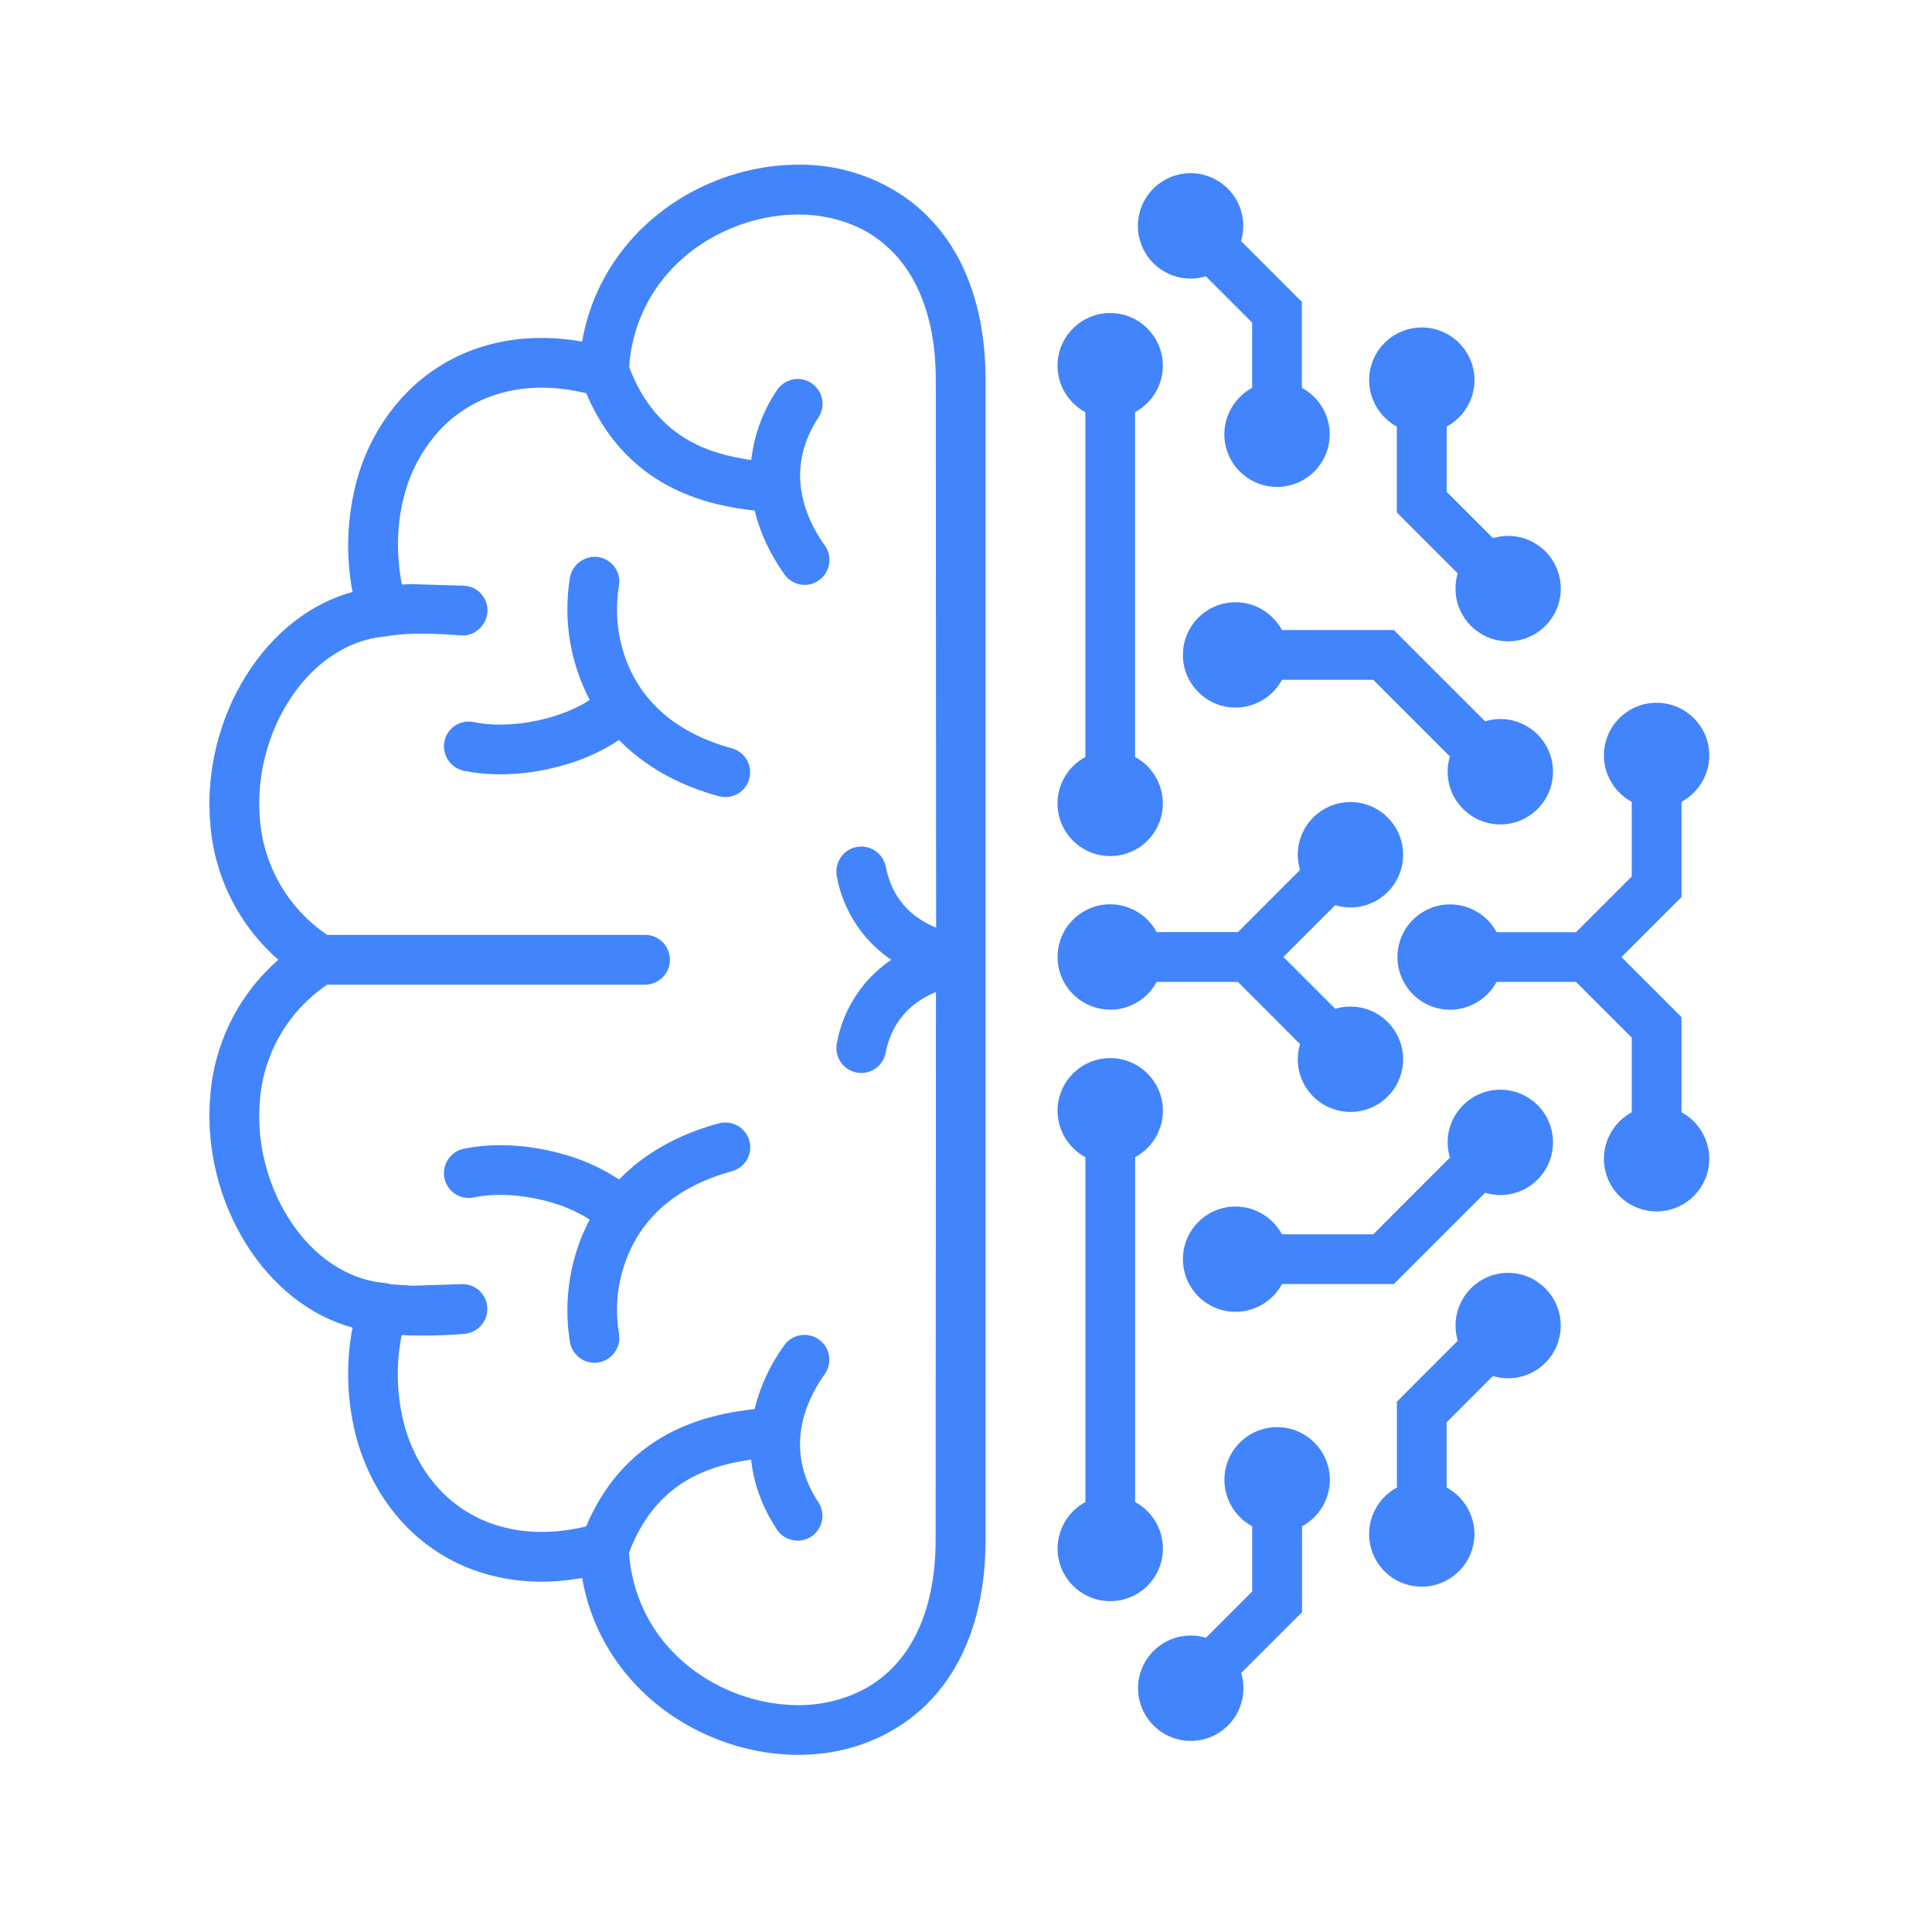
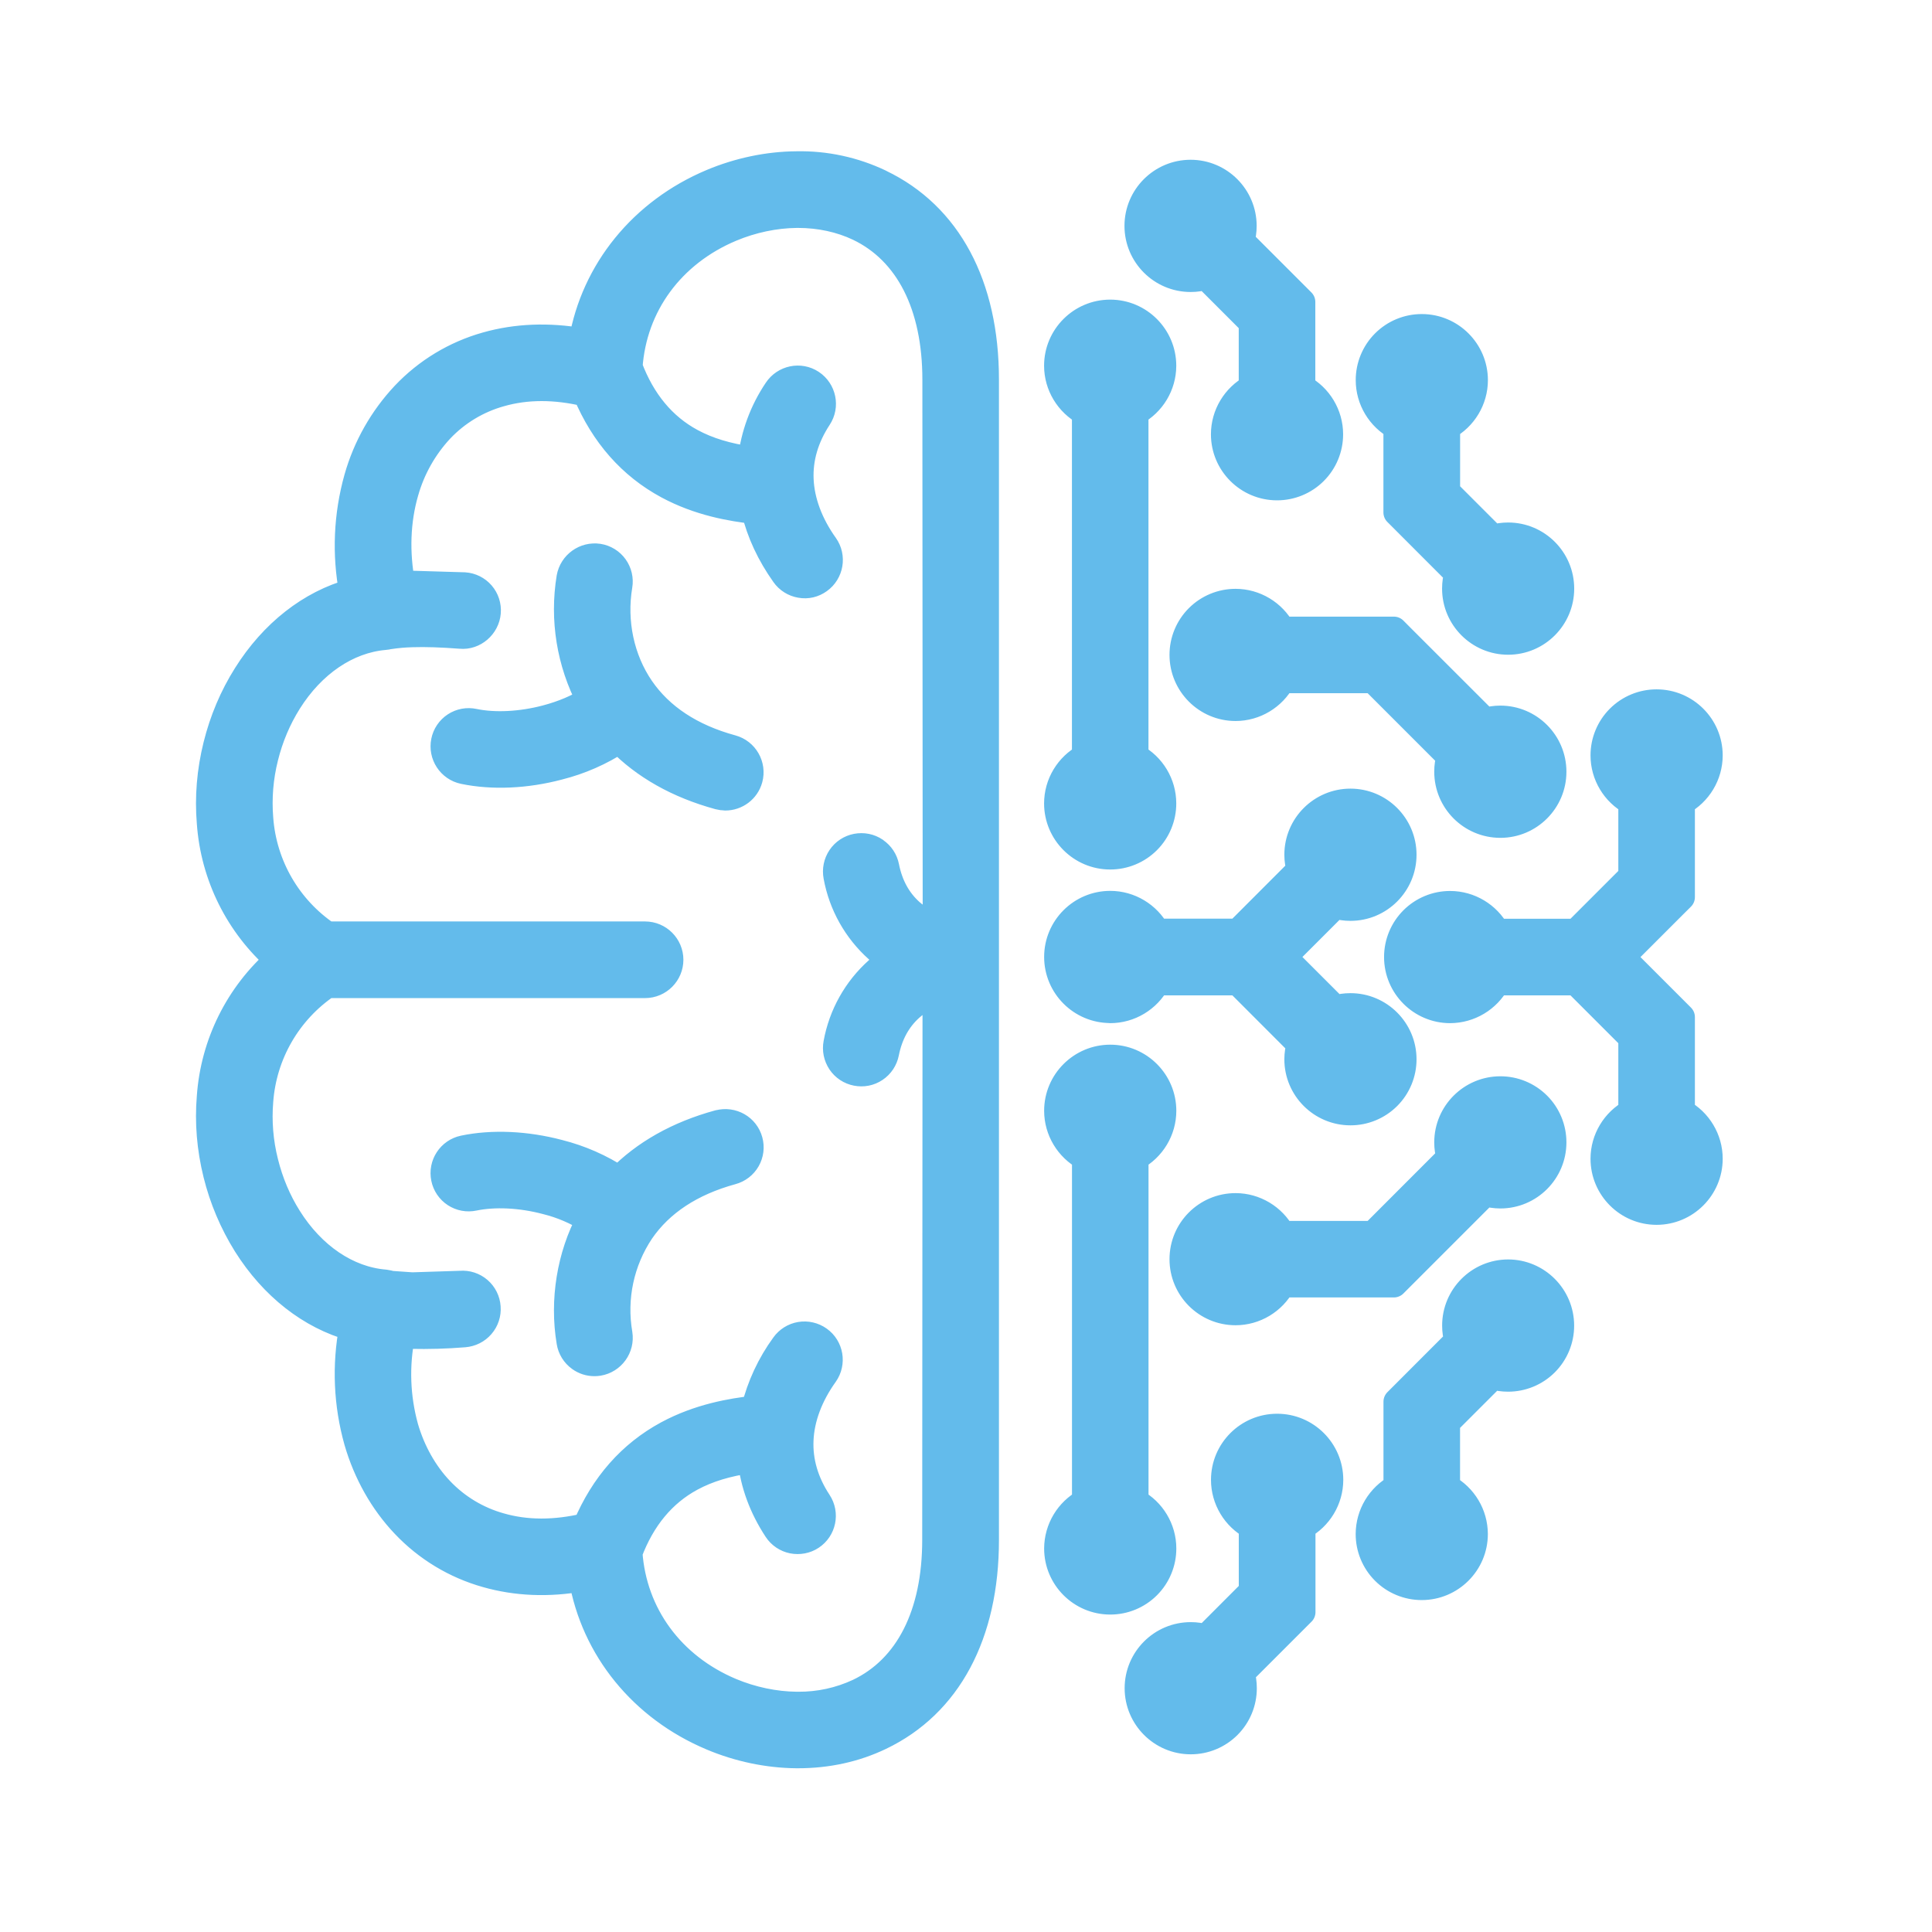
- <svg xmlns="http://www.w3.org/2000/svg" viewBox="9 9 36 36" id="AI" fill="#4284fb">
-   <path d="M25.4 12.405a3.45 3.45 0 0 0-1.561-.336c-.529.004-1.075.119-1.577.33-1.291.543-2.189 1.648-2.415 2.966-.627-.11-1.227-.086-1.781.071a3.35 3.35 0 0 0-1.529.924 3.76 3.76 0 0 0-.877 1.551 4.64 4.64 0 0 0-.091 2.119c-.785.215-1.485.764-1.979 1.552-.251.398-.437.838-.554 1.309-.119.481-.159.965-.119 1.439a3.74 3.74 0 0 0 1.269 2.554 3.74 3.74 0 0 0-1.269 2.554c-.04.475 0 .959.119 1.439a4.53 4.53 0 0 0 .554 1.31c.495.787 1.195 1.336 1.979 1.551a4.62 4.62 0 0 0 .091 2.118c.172.594.476 1.13.877 1.552a3.35 3.35 0 0 0 1.529.924c.555.158 1.154.184 1.781.071.226 1.317 1.123 2.422 2.415 2.965.502.212 1.047.326 1.577.331h.03c.55 0 1.065-.113 1.531-.336 1.267-.605 1.964-1.908 1.964-3.667V16.072c0-1.759-.698-3.061-1.964-3.666zm-.092 12.448c-.102-.069-.225-.093-.348-.07a.46.46 0 0 0-.296.196c-.069.103-.094.227-.071.349a2.4 2.4 0 0 0 .762 1.36 2.48 2.48 0 0 0 .253.196 2.5 2.5 0 0 0-.253.196 2.4 2.4 0 0 0-.762 1.361c-.023.121.002.244.071.348a.46.46 0 0 0 .295.195c.122.024.244 0 .347-.069s.173-.175.197-.297c.069-.348.226-.632.464-.844a1.64 1.64 0 0 1 .473-.289l-.006 10.211c0 1.385-.509 2.391-1.435 2.832a2.62 2.62 0 0 1-1.127.245h-.027c-.409-.004-.834-.093-1.226-.257-1.111-.468-1.819-1.434-1.898-2.585.241-.641.63-1.109 1.156-1.393.311-.168.669-.277 1.119-.34.048.452.209.89.48 1.302a.46.46 0 0 0 .294.199c.121.023.245.001.347-.067.213-.14.272-.427.132-.64-.244-.37-.358-.761-.34-1.16.017-.407.176-.832.459-1.227.148-.208.099-.498-.109-.645-.101-.072-.226-.1-.346-.08s-.229.088-.3.188a3.39 3.39 0 0 0-.553 1.188c-.424.047-1.032.149-1.622.467-.681.368-1.191.946-1.517 1.72-.578.138-1.117.137-1.602-.003a2.44 2.44 0 0 1-1.113-.67c-.3-.315-.528-.72-.659-1.17a3.72 3.72 0 0 1-.062-1.724l.166.008a9.61 9.61 0 0 0 1-.029c.123-.01.236-.066.317-.16a.46.46 0 0 0 .111-.337.46.46 0 0 0-.497-.429l-.902.029-.402-.028-.035-.011-.068-.012-.007-.001c-.693-.058-1.348-.5-1.795-1.213-.198-.315-.345-.665-.437-1.037a3.48 3.48 0 0 1-.094-1.142 2.87 2.87 0 0 1 1.254-2.166h5.924c.256 0 .464-.209.464-.464s-.208-.464-.464-.464h-5.924a2.87 2.87 0 0 1-1.254-2.166 3.5 3.5 0 0 1 .094-1.142c.092-.373.24-.722.438-1.038.446-.709 1.096-1.15 1.787-1.212l.009-.001a.41.41 0 0 0 .073-.012h.002c.157-.024.294-.035.438-.039.25-.008.545.002.902.029.245.024.477-.173.497-.428a.46.46 0 0 0-.428-.497l-1-.03-.166.008c-.114-.596-.092-1.191.062-1.723a2.85 2.85 0 0 1 .659-1.17 2.44 2.44 0 0 1 1.113-.67c.488-.14 1.027-.14 1.602-.002.325.773.835 1.352 1.517 1.72.589.318 1.197.42 1.622.467.098.41.284.809.553 1.188a.46.46 0 0 0 .3.189c.125.023.245-.007.345-.079.208-.148.257-.438.109-.646-.283-.396-.441-.821-.459-1.227-.018-.4.097-.79.34-1.16.14-.213.081-.5-.132-.641s-.5-.08-.641.132a2.91 2.91 0 0 0-.48 1.302c-.45-.063-.808-.172-1.119-.34-.526-.284-.915-.752-1.156-1.394.079-1.151.787-2.116 1.898-2.583.394-.165.817-.254 1.226-.258h.024c.404 0 .795.085 1.131.245.925.443 1.435 1.449 1.435 2.832l.006 10.211a1.66 1.66 0 0 1-.473-.288c-.239-.213-.395-.497-.464-.845a.46.46 0 0 0-.196-.296zm-2.793-1c.204 0 .391-.135.447-.341.067-.246-.079-.501-.325-.568-.759-.207-1.33-.583-1.696-1.116-.371-.541-.52-1.239-.407-1.916a.46.46 0 0 0-.382-.531.47.47 0 0 0-.532.382 3.64 3.64 0 0 0 .369 2.28c-.219.144-.499.262-.814.345-.467.123-.959.148-1.346.067a.46.46 0 0 0-.547.359c-.051.249.109.495.359.547.532.111 1.16.084 1.77-.078a3.69 3.69 0 0 0 1.125-.494c.473.487 1.098.839 1.858 1.047a.48.48 0 0 0 .121.016zm-.121 6.078c-.761.208-1.386.561-1.858 1.047a3.69 3.69 0 0 0-1.125-.494c-.609-.161-1.238-.189-1.77-.078-.25.052-.411.298-.359.548a.46.46 0 0 0 .547.358c.386-.08.877-.057 1.346.067a2.77 2.77 0 0 1 .814.346c-.363.677-.498 1.503-.369 2.278a.46.46 0 0 0 .187.303c.08.058.173.087.269.087a.5.5 0 0 0 .076-.006c.252-.042.423-.28.383-.532a2.64 2.64 0 0 1 .407-1.915c.366-.533.937-.908 1.696-1.116a.46.46 0 0 0 .325-.567c-.066-.245-.318-.39-.568-.325zm7.294-2.116c.361 0 .695-.202.865-.518h1.514l1.157 1.158a1.01 1.01 0 0 0-.042.283c0 .541.44.981.982.981a.98.98 0 0 0 .981-.981c0-.541-.44-.982-.981-.982-.098 0-.193.014-.284.041l-.965-.965.965-.965a.98.98 0 0 0 .284.042c.541 0 .981-.44.981-.982s-.44-.982-.981-.982-.982.44-.982.982c0 .096.015.191.042.283l-1.157 1.158h-1.514c-.17-.316-.504-.518-.865-.518-.542 0-.982.44-.982.981s.44.982.982.982zm3.109 7.778c-.542 0-.982.44-.982.982 0 .361.201.695.518.865v1.215l-.862.863a.96.96 0 0 0-.283-.042c-.542 0-.982.44-.982.981s.44.982.982.982a.98.98 0 0 0 .981-.982.99.99 0 0 0-.041-.283l1.134-1.134v-1.6c.316-.17.518-.504.518-.865 0-.542-.441-.982-.982-.982zm-2.128 2.26c0-.361-.201-.695-.518-.865v-6.425c.316-.17.518-.504.518-.865 0-.542-.44-.982-.981-.982s-.982.44-.982.982c0 .361.202.695.519.865v6.425a.99.99 0 0 0-.519.865c0 .542.44.982.982.982a.98.98 0 0 0 .981-.982zm6.434-5.135c-.541 0-.981.44-.981.982a.99.99 0 0 0 .041.283l-1.134 1.135v1.6a.99.99 0 0 0-.518.866.98.98 0 0 0 .981.981c.541 0 .982-.44.982-.981a.99.99 0 0 0-.518-.866v-1.215l.862-.862a.99.99 0 0 0 .283.041.98.98 0 0 0 .981-.981c0-.541-.44-.983-.981-.983zM32.888 32c-.17-.316-.504-.518-.865-.518a.98.98 0 1 0 0 1.962c.361 0 .695-.201.865-.518h2.085l1.7-1.7a1.01 1.01 0 0 0 .284.042c.541 0 .981-.44.981-.982a.98.98 0 0 0-.981-.981c-.541 0-.982.44-.982.981a.96.96 0 0 0 .042.284L34.588 32h-1.7zm7.444-2.273v-1.775l-1.118-1.118.981-.981.137-.136v-1.776c.316-.17.518-.504.518-.865 0-.541-.44-.981-.982-.981a.98.98 0 0 0-.981.981c0 .361.201.695.518.865v1.391l-1.038 1.038h-1.48c-.17-.316-.504-.518-.866-.518a.98.98 0 0 0-.981.981c0 .541.44.982.981.982a.99.99 0 0 0 .866-.518h1.48l1.038 1.038v1.391c-.316.17-.518.504-.518.865 0 .542.44.982.981.982s.982-.44.982-.982c0-.361-.201-.695-.517-.865zm-9.145-15.536c.097 0 .191-.014.283-.042l.862.862v1.216c-.316.17-.518.504-.518.865 0 .541.44.981.982.981a.98.98 0 0 0 .981-.981c0-.361-.201-.695-.518-.865v-1.601l-1.134-1.134c.027-.091.041-.186.041-.283 0-.541-.44-.982-.981-.982s-.982.44-.982.982.441.982.983.982zm-2.482 9.779c0 .541.44.982.982.982a.98.98 0 0 0 .981-.982c0-.361-.201-.695-.518-.865V16.68c.316-.17.518-.504.518-.865 0-.541-.44-.982-.981-.982s-.982.44-.982.982c0 .361.202.695.519.865v6.426c-.317.169-.519.503-.519.865zm6.323-7.021v1.6l1.134 1.135c-.027.092-.041.187-.041.284 0 .541.44.982.981.982s.981-.44.981-.982-.44-.982-.981-.982c-.096 0-.191.014-.283.041l-.862-.862v-1.216c.316-.17.518-.504.518-.865 0-.541-.44-.982-.982-.982a.98.98 0 0 0-.981.982c0 .361.201.695.517.865zm1.929 7.413c.541 0 .981-.44.981-.982s-.44-.982-.981-.982a.98.98 0 0 0-.284.042l-1.565-1.564-.135-.136h-2.085c-.17-.316-.504-.518-.865-.518a.98.98 0 0 0-.981.981c0 .541.44.982.981.982.361 0 .695-.202.865-.518h1.7l1.429 1.429a.95.95 0 0 0-.042.284c0 .542.44.982.982.982z" />
+ <svg xmlns="http://www.w3.org/2000/svg" viewBox="9 9 36 36" id="AI" fill="#63bbeb">
+   <style>
+ 		.st0 {
+ 			stroke: #63bbeb;
+ 			stroke-width: .5px;
+ 			stroke-linejoin: round;
+ 		}
+ 	</style>
+   <path class="st0" d="M25.4 12.405a3.45 3.45 0 0 0-1.561-.336c-.529.004-1.075.119-1.577.33-1.291.543-2.189 1.648-2.415 2.966-.627-.11-1.227-.086-1.781.071a3.35 3.35 0 0 0-1.529.924 3.76 3.76 0 0 0-.877 1.551 4.64 4.64 0 0 0-.091 2.119c-.785.215-1.485.764-1.979 1.552-.251.398-.437.838-.554 1.309-.119.481-.159.965-.119 1.439a3.74 3.74 0 0 0 1.269 2.554 3.74 3.74 0 0 0-1.269 2.554c-.04.475 0 .959.119 1.439a4.53 4.53 0 0 0 .554 1.31c.495.787 1.195 1.336 1.979 1.551a4.62 4.62 0 0 0 .091 2.118c.172.594.476 1.13.877 1.552a3.35 3.35 0 0 0 1.529.924c.555.158 1.154.184 1.781.071.226 1.317 1.123 2.422 2.415 2.965.502.212 1.047.326 1.577.331h.03c.55 0 1.065-.113 1.531-.336 1.267-.605 1.964-1.908 1.964-3.667V16.072c0-1.759-.698-3.061-1.964-3.666zm-.092 12.448c-.102-.069-.225-.093-.348-.07a.46.46 0 0 0-.296.196c-.069.103-.094.227-.071.349a2.4 2.4 0 0 0 .762 1.36 2.48 2.48 0 0 0 .253.196 2.5 2.5 0 0 0-.253.196 2.4 2.4 0 0 0-.762 1.361c-.023.121.002.244.071.348a.46.46 0 0 0 .295.195c.122.024.244 0 .347-.069s.173-.175.197-.297c.069-.348.226-.632.464-.844a1.64 1.64 0 0 1 .473-.289l-.006 10.211c0 1.385-.509 2.391-1.435 2.832a2.62 2.62 0 0 1-1.127.245h-.027c-.409-.004-.834-.093-1.226-.257-1.111-.468-1.819-1.434-1.898-2.585.241-.641.63-1.109 1.156-1.393.311-.168.669-.277 1.119-.34.048.452.209.89.48 1.302a.46.46 0 0 0 .294.199c.121.023.245.001.347-.067.213-.14.272-.427.132-.64-.244-.37-.358-.761-.34-1.16.017-.407.176-.832.459-1.227.148-.208.099-.498-.109-.645-.101-.072-.226-.1-.346-.08s-.229.088-.3.188a3.39 3.39 0 0 0-.553 1.188c-.424.047-1.032.149-1.622.467-.681.368-1.191.946-1.517 1.72-.578.138-1.117.137-1.602-.003a2.44 2.44 0 0 1-1.113-.67c-.3-.315-.528-.72-.659-1.17a3.72 3.72 0 0 1-.062-1.724l.166.008a9.61 9.61 0 0 0 1-.029c.123-.01.236-.066.317-.16a.46.46 0 0 0 .111-.337.46.46 0 0 0-.497-.429l-.902.029-.402-.028-.035-.011-.068-.012-.007-.001c-.693-.058-1.348-.5-1.795-1.213-.198-.315-.345-.665-.437-1.037a3.48 3.48 0 0 1-.094-1.142 2.87 2.87 0 0 1 1.254-2.166h5.924c.256 0 .464-.209.464-.464s-.208-.464-.464-.464h-5.924a2.87 2.87 0 0 1-1.254-2.166 3.5 3.5 0 0 1 .094-1.142c.092-.373.24-.722.438-1.038.446-.709 1.096-1.15 1.787-1.212l.009-.001a.41.41 0 0 0 .073-.012h.002c.157-.024.294-.035.438-.039.25-.008.545.002.902.029.245.024.477-.173.497-.428a.46.46 0 0 0-.428-.497l-1-.03-.166.008c-.114-.596-.092-1.191.062-1.723a2.85 2.85 0 0 1 .659-1.17 2.44 2.44 0 0 1 1.113-.67c.488-.14 1.027-.14 1.602-.002.325.773.835 1.352 1.517 1.72.589.318 1.197.42 1.622.467.098.41.284.809.553 1.188a.46.46 0 0 0 .3.189c.125.023.245-.007.345-.079.208-.148.257-.438.109-.646-.283-.396-.441-.821-.459-1.227-.018-.4.097-.79.34-1.16.14-.213.081-.5-.132-.641s-.5-.08-.641.132a2.91 2.91 0 0 0-.48 1.302c-.45-.063-.808-.172-1.119-.34-.526-.284-.915-.752-1.156-1.394.079-1.151.787-2.116 1.898-2.583.394-.165.817-.254 1.226-.258h.024c.404 0 .795.085 1.131.245.925.443 1.435 1.449 1.435 2.832l.006 10.211a1.66 1.66 0 0 1-.473-.288c-.239-.213-.395-.497-.464-.845a.46.46 0 0 0-.196-.296zm-2.793-1c.204 0 .391-.135.447-.341.067-.246-.079-.501-.325-.568-.759-.207-1.33-.583-1.696-1.116-.371-.541-.52-1.239-.407-1.916a.46.46 0 0 0-.382-.531.47.47 0 0 0-.532.382 3.64 3.64 0 0 0 .369 2.28c-.219.144-.499.262-.814.345-.467.123-.959.148-1.346.067a.46.46 0 0 0-.547.359c-.051.249.109.495.359.547.532.111 1.16.084 1.77-.078a3.69 3.69 0 0 0 1.125-.494c.473.487 1.098.839 1.858 1.047a.48.48 0 0 0 .121.016zm-.121 6.078c-.761.208-1.386.561-1.858 1.047a3.69 3.69 0 0 0-1.125-.494c-.609-.161-1.238-.189-1.77-.078-.25.052-.411.298-.359.548a.46.46 0 0 0 .547.358c.386-.08.877-.057 1.346.067a2.77 2.77 0 0 1 .814.346c-.363.677-.498 1.503-.369 2.278a.46.46 0 0 0 .187.303c.08.058.173.087.269.087a.5.5 0 0 0 .076-.006c.252-.042.423-.28.383-.532a2.64 2.64 0 0 1 .407-1.915c.366-.533.937-.908 1.696-1.116a.46.46 0 0 0 .325-.567c-.066-.245-.318-.39-.568-.325zm7.294-2.116c.361 0 .695-.202.865-.518h1.514l1.157 1.158a1.01 1.01 0 0 0-.042.283c0 .541.44.981.982.981a.98.98 0 0 0 .981-.981c0-.541-.44-.982-.981-.982-.098 0-.193.014-.284.041l-.965-.965.965-.965a.98.98 0 0 0 .284.042c.541 0 .981-.44.981-.982s-.44-.982-.981-.982-.982.44-.982.982c0 .096.015.191.042.283l-1.157 1.158h-1.514c-.17-.316-.504-.518-.865-.518-.542 0-.982.44-.982.981s.44.982.982.982zm3.109 7.778c-.542 0-.982.44-.982.982 0 .361.201.695.518.865v1.215l-.862.863a.96.96 0 0 0-.283-.042c-.542 0-.982.44-.982.981s.44.982.982.982a.98.98 0 0 0 .981-.982.99.99 0 0 0-.041-.283l1.134-1.134v-1.6c.316-.17.518-.504.518-.865 0-.542-.441-.982-.982-.982zm-2.128 2.26c0-.361-.201-.695-.518-.865v-6.425c.316-.17.518-.504.518-.865 0-.542-.44-.982-.981-.982s-.982.44-.982.982c0 .361.202.695.519.865v6.425a.99.99 0 0 0-.519.865c0 .542.44.982.982.982a.98.98 0 0 0 .981-.982zm6.434-5.135c-.541 0-.981.44-.981.982a.99.99 0 0 0 .041.283l-1.134 1.135v1.6a.99.99 0 0 0-.518.866.98.98 0 0 0 .981.981c.541 0 .982-.44.982-.981a.99.99 0 0 0-.518-.866v-1.215l.862-.862a.99.99 0 0 0 .283.041.98.98 0 0 0 .981-.981c0-.541-.44-.983-.981-.983zM32.888 32c-.17-.316-.504-.518-.865-.518a.98.98 0 1 0 0 1.962c.361 0 .695-.201.865-.518h2.085l1.7-1.7a1.01 1.01 0 0 0 .284.042c.541 0 .981-.44.981-.982a.98.98 0 0 0-.981-.981c-.541 0-.982.44-.982.981a.96.96 0 0 0 .042.284L34.588 32h-1.7zm7.444-2.273v-1.775l-1.118-1.118.981-.981.137-.136v-1.776c.316-.17.518-.504.518-.865 0-.541-.44-.981-.982-.981a.98.98 0 0 0-.981.981c0 .361.201.695.518.865v1.391l-1.038 1.038h-1.48c-.17-.316-.504-.518-.866-.518a.98.98 0 0 0-.981.981c0 .541.44.982.981.982a.99.99 0 0 0 .866-.518h1.48l1.038 1.038v1.391c-.316.17-.518.504-.518.865 0 .542.44.982.981.982s.982-.44.982-.982c0-.361-.201-.695-.517-.865zm-9.145-15.536c.097 0 .191-.014.283-.042l.862.862v1.216c-.316.17-.518.504-.518.865 0 .541.44.981.982.981a.98.98 0 0 0 .981-.981c0-.361-.201-.695-.518-.865v-1.601l-1.134-1.134c.027-.091.041-.186.041-.283 0-.541-.44-.982-.981-.982s-.982.44-.982.982.441.982.983.982zm-2.482 9.779c0 .541.44.982.982.982a.98.98 0 0 0 .981-.982c0-.361-.201-.695-.518-.865V16.68c.316-.17.518-.504.518-.865 0-.541-.44-.982-.981-.982s-.982.44-.982.982c0 .361.202.695.519.865v6.426c-.317.169-.519.503-.519.865zm6.323-7.021v1.6l1.134 1.135c-.027.092-.041.187-.041.284 0 .541.44.982.981.982s.981-.44.981-.982-.44-.982-.981-.982c-.096 0-.191.014-.283.041l-.862-.862v-1.216c.316-.17.518-.504.518-.865 0-.541-.44-.982-.982-.982a.98.98 0 0 0-.981.982c0 .361.201.695.517.865zm1.929 7.413c.541 0 .981-.44.981-.982s-.44-.982-.981-.982a.98.98 0 0 0-.284.042l-1.565-1.564-.135-.136h-2.085c-.17-.316-.504-.518-.865-.518a.98.98 0 0 0-.981.981c0 .541.44.982.981.982.361 0 .695-.202.865-.518h1.7l1.429 1.429a.95.95 0 0 0-.042.284c0 .542.44.982.982.982z" />
</svg>
